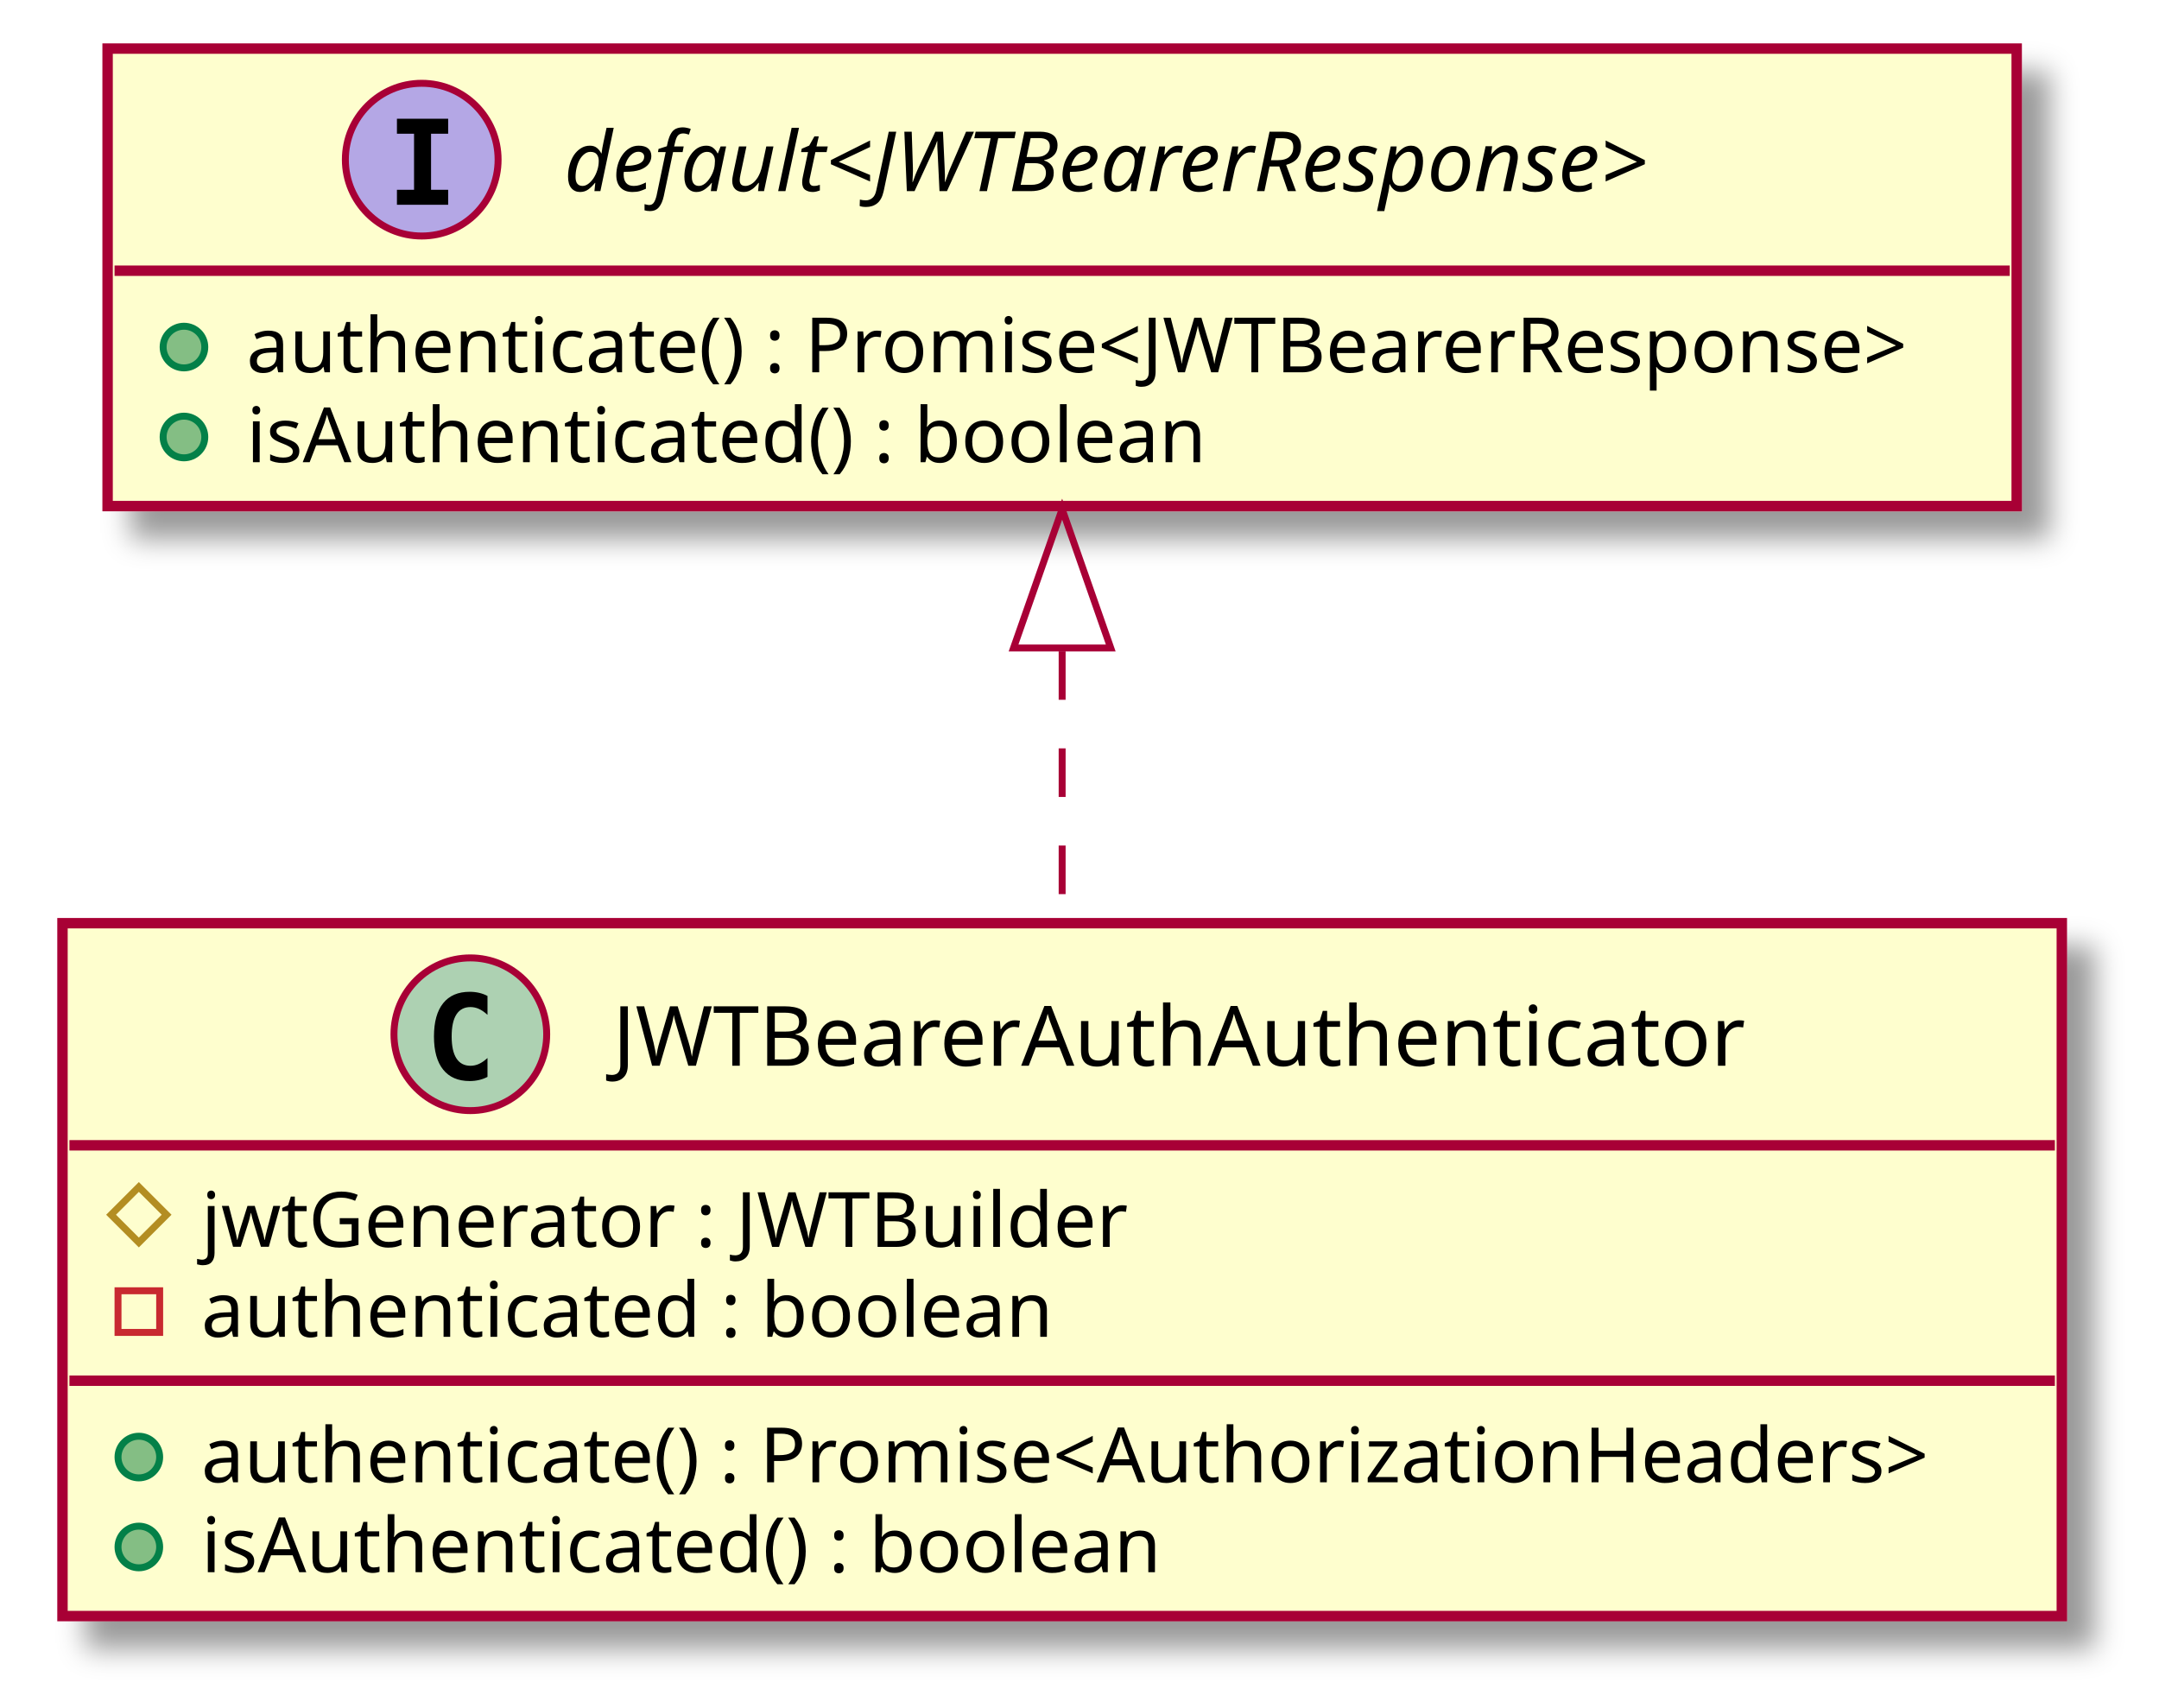
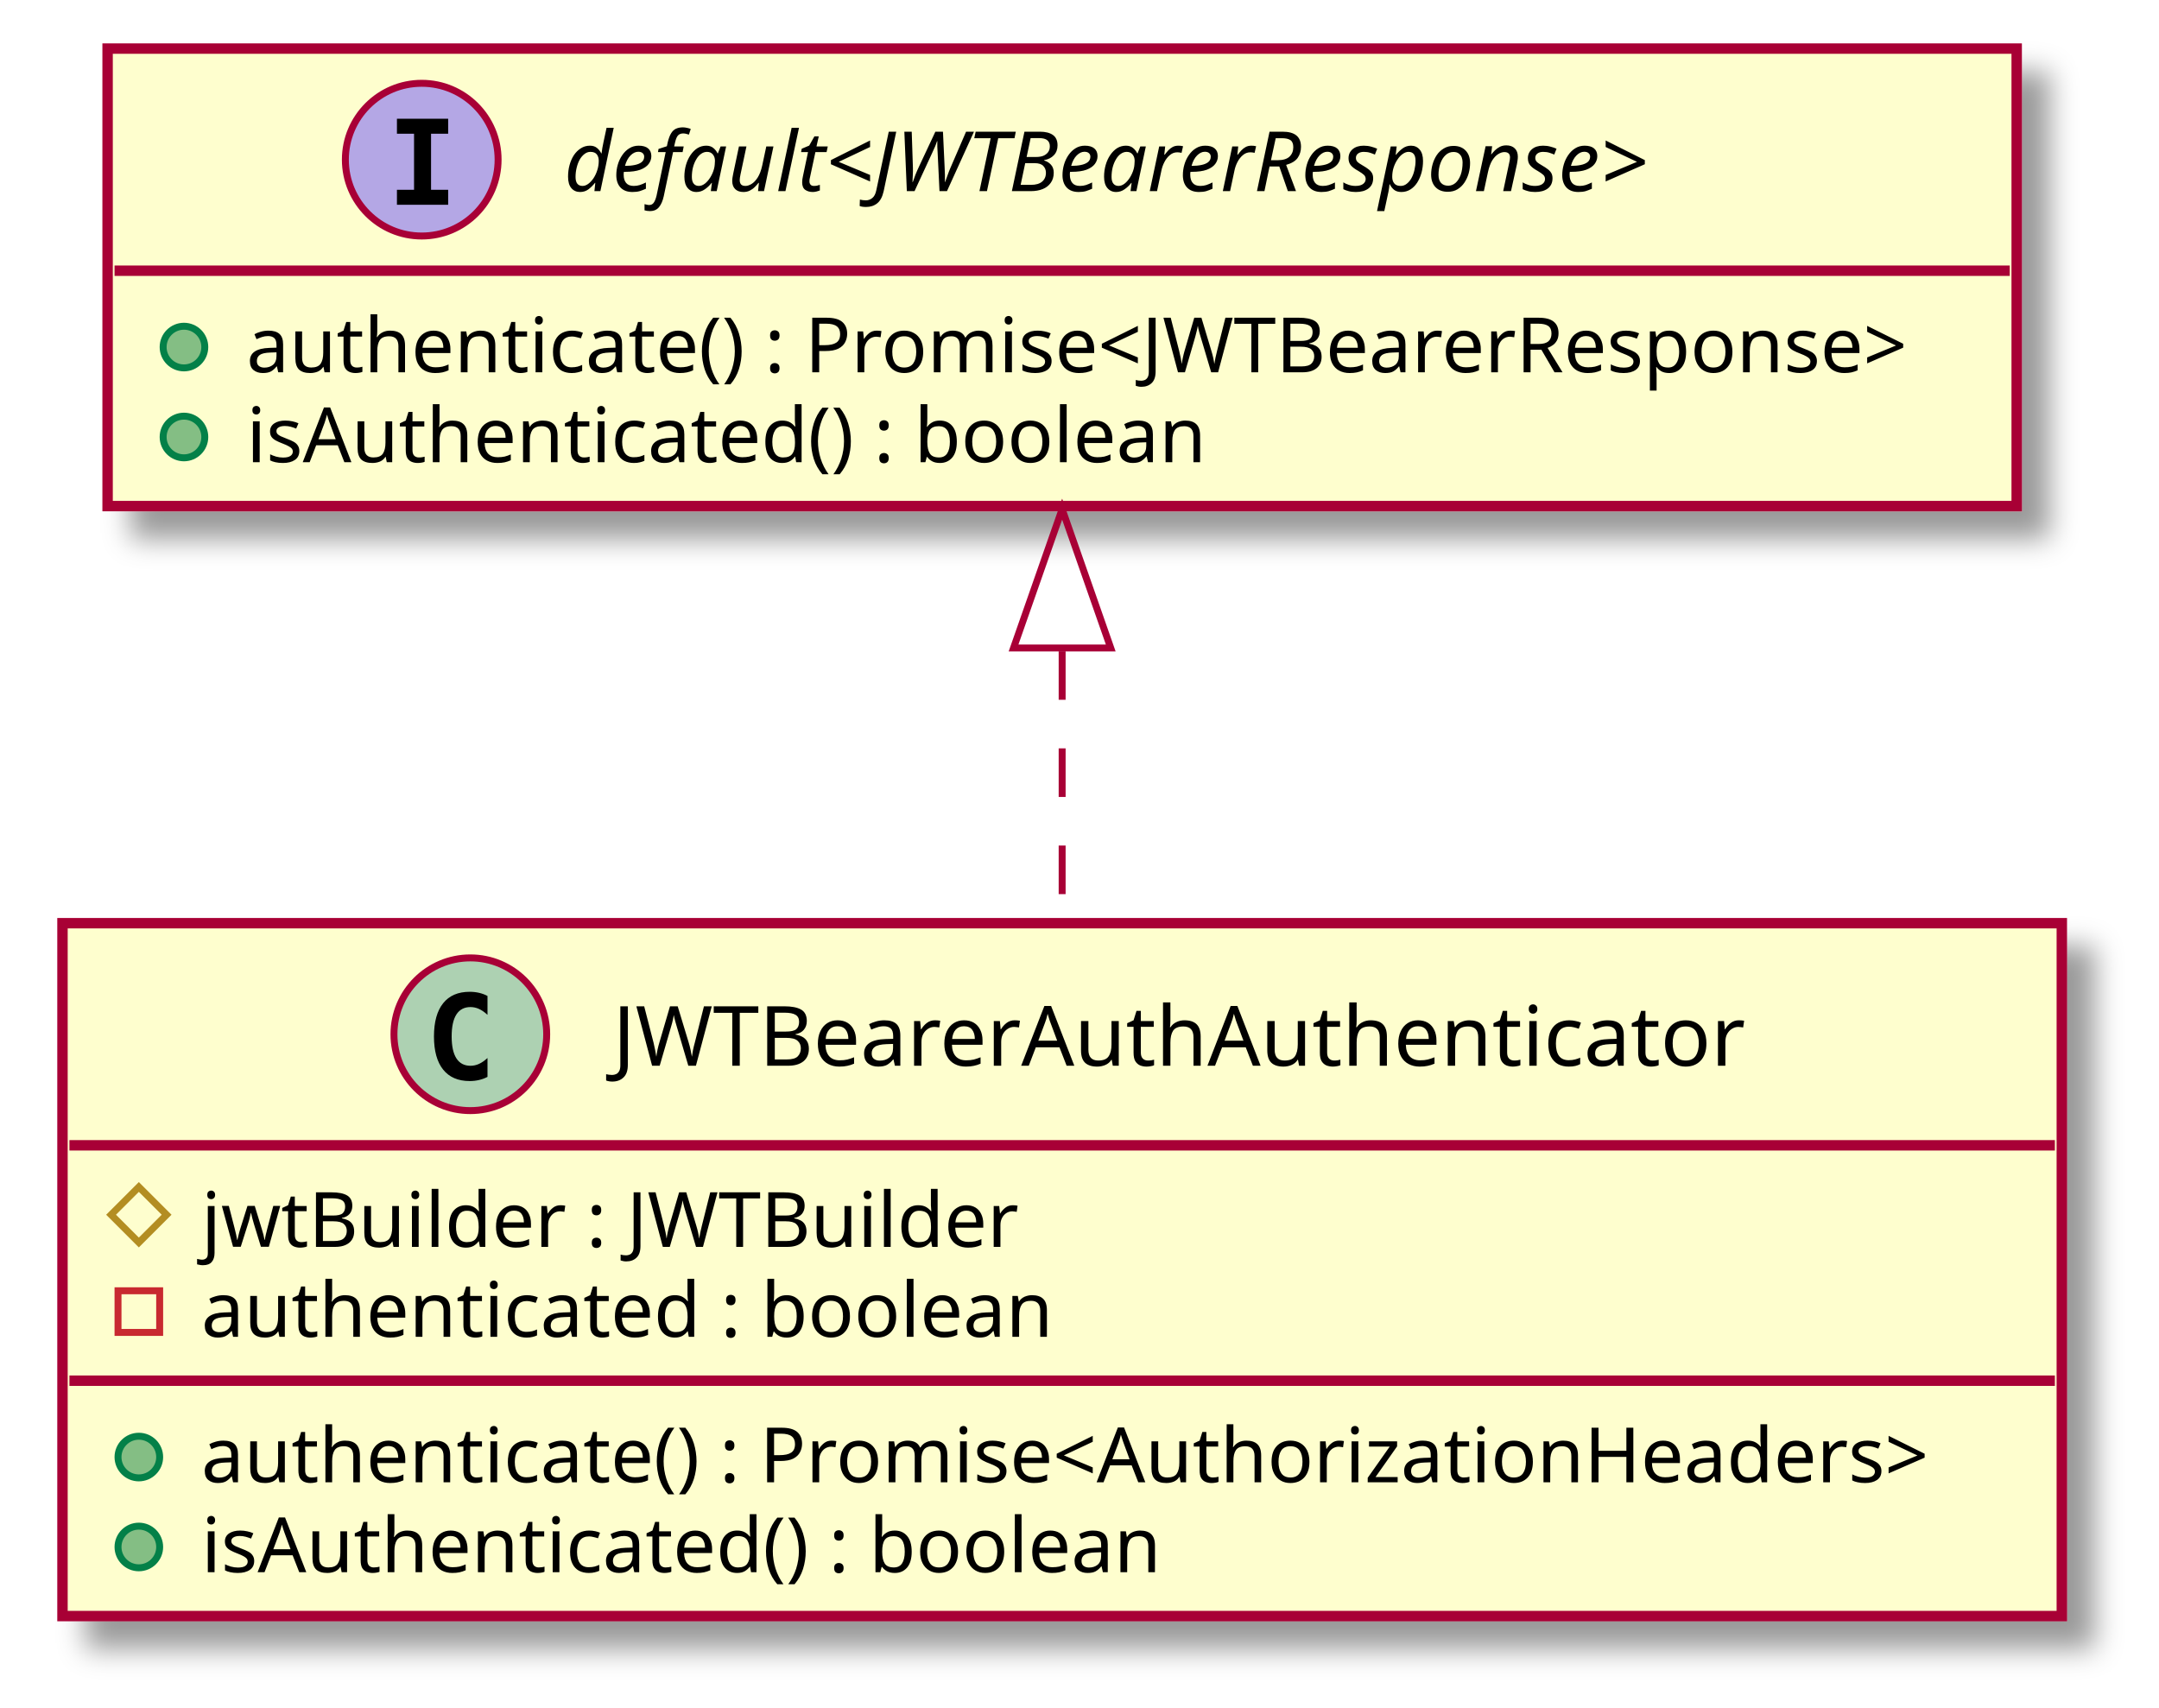
<svg xmlns="http://www.w3.org/2000/svg" contentScriptType="application/ecmascript" contentStyleType="text/css" height="246px" preserveAspectRatio="none" style="width:311px;height:246px;background:#00000000;" version="1.1" viewBox="0 0 311 246" width="311px" zoomAndPan="magnify">
  <defs>
-     <filter height="300%" id="facipu4lnawhc" width="300%" x="-1" y="-1">
+     <filter height="300%" id="fpcu609yf4xiw" width="300%" x="-1" y="-1">
      <feGaussianBlur result="blurOut" stdDeviation="2.0" />
      <feColorMatrix in="blurOut" result="blurOut2" type="matrix" values="0 0 0 0 0 0 0 0 0 0 0 0 0 0 0 0 0 0 .4 0" />
      <feOffset dx="4.0" dy="4.0" in="blurOut2" result="blurOut3" />
      <feBlend in="SourceGraphic" in2="blurOut3" mode="normal" />
    </filter>
  </defs>
  <g>
-     <rect codeLine="4" fill="#FEFECE" filter="url(#facipu4lnawhc)" height="99.82" id="JWTBearerAuthAuthenticator" style="stroke:#A80036;stroke-width:1.5;" width="288" x="9" y="133" />
+     <rect codeLine="4" fill="#FEFECE" filter="url(#fpcu609yf4xiw)" height="99.82" id="JWTBearerAuthAuthenticator" style="stroke:#A80036;stroke-width:1.5;" width="288" x="9" y="133" />
    <ellipse cx="67.75" cy="149" fill="#ADD1B2" rx="11" ry="11" style="stroke:#A80036;stroke-width:1.0;" />
    <path d="M70.223,155.143 Q69.642,155.442 69.003,155.591 Q68.364,155.741 67.658,155.741 Q65.151,155.741 63.831,154.089 Q62.512,152.437 62.512,149.316 Q62.512,146.186 63.831,144.535 Q65.151,142.883 67.658,142.883 Q68.364,142.883 69.011,143.032 Q69.659,143.182 70.223,143.481 L70.223,146.203 Q69.592,145.622 68.999,145.352 Q68.405,145.083 67.774,145.083 Q66.43,145.083 65.745,146.149 Q65.06,147.216 65.06,149.316 Q65.06,151.408 65.745,152.474 Q66.43,153.541 67.774,153.541 Q68.405,153.541 68.999,153.271 Q69.592,153.001 70.223,152.42 Z " fill="#000000" />
    <text fill="#000000" font-family="sans-serif" font-size="12" lengthAdjust="spacing" textLength="162" x="88.25" y="153.535">JWTBearerAuthAuthenticator</text>
    <line style="stroke:#A80036;stroke-width:1.5;" x1="10" x2="296" y1="165" y2="165" />
    <polygon fill="none" points="20,171,24,175,20,179,16,175" style="stroke:#B38D22;stroke-width:1.0;" />
-     <text fill="#000000" font-family="sans-serif" font-size="11" lengthAdjust="spacing" textLength="134" x="29" y="179.635">jwtGenerator : JWTBuilder</text>
+     <text fill="#000000" font-family="sans-serif" font-size="11" lengthAdjust="spacing" textLength="117" x="29" y="179.635">jwtBuilder : JWTBuilder</text>
    <rect fill="none" height="6" style="stroke:#C82930;stroke-width:1.0;" width="6" x="17" y="185.955" />
    <text fill="#000000" font-family="sans-serif" font-size="11" lengthAdjust="spacing" textLength="125" x="29" y="192.59">authenticated : boolean</text>
    <line style="stroke:#A80036;stroke-width:1.5;" x1="10" x2="296" y1="198.91" y2="198.91" />
    <ellipse cx="20" cy="209.91" fill="#84BE84" rx="3" ry="3" style="stroke:#038048;stroke-width:1.0;" />
    <text fill="#000000" font-family="sans-serif" font-size="11" lengthAdjust="spacing" textLength="262" x="29" y="213.545">authenticate() : Promise&lt;AuthorizationHeaders&gt;</text>
    <ellipse cx="20" cy="222.865" fill="#84BE84" rx="3" ry="3" style="stroke:#038048;stroke-width:1.0;" />
    <text fill="#000000" font-family="sans-serif" font-size="11" lengthAdjust="spacing" textLength="144" x="29" y="226.5">isAuthenticated() : boolean</text>
-     <rect codeLine="10" fill="#FEFECE" filter="url(#facipu4lnawhc)" height="65.91" id="default&lt;JWTBearerResponse&gt;" style="stroke:#A80036;stroke-width:1.5;" width="275" x="15.5" y="7" />
+     <rect codeLine="10" fill="#FEFECE" filter="url(#fpcu609yf4xiw)" height="65.91" id="default&lt;JWTBearerResponse&gt;" style="stroke:#A80036;stroke-width:1.5;" width="275" x="15.5" y="7" />
    <ellipse cx="60.75" cy="23" fill="#B4A7E5" rx="11" ry="11" style="stroke:#A80036;stroke-width:1.0;" />
    <path d="M57.178,19.265 L57.178,17.107 L64.557,17.107 L64.557,19.265 L62.092,19.265 L62.092,27.342 L64.557,27.342 L64.557,29.5 L57.178,29.5 L57.178,27.342 L59.643,27.342 L59.643,19.265 Z " fill="#000000" />
    <text fill="#000000" font-family="sans-serif" font-size="12" font-style="italic" lengthAdjust="spacing" textLength="176" x="81.25" y="27.535">default&lt;JWTBearerResponse&gt;</text>
    <line style="stroke:#A80036;stroke-width:1.5;" x1="16.5" x2="289.5" y1="39" y2="39" />
    <ellipse cx="26.5" cy="50" fill="#84BE84" rx="3" ry="3" style="stroke:#038048;stroke-width:1.0;" />
    <text fill="#000000" font-family="sans-serif" font-size="11" lengthAdjust="spacing" textLength="249" x="35.5" y="53.635">authenticate() : Promise&lt;JWTBearerResponse&gt;</text>
    <ellipse cx="26.5" cy="62.955" fill="#84BE84" rx="3" ry="3" style="stroke:#038048;stroke-width:1.0;" />
    <text fill="#000000" font-family="sans-serif" font-size="11" lengthAdjust="spacing" textLength="144" x="35.5" y="66.59">isAuthenticated() : boolean</text>
    <path codeLine="14" d="M153,93.81 C153,106.63 153,120.29 153,132.93 " fill="none" id="default&lt;JWTBearerResponse&gt;-backto-JWTBearerAuthAuthenticator" style="stroke:#A80036;stroke-width:1.0;stroke-dasharray:7.0,7.0;" />
    <polygon fill="none" points="146,93.35,153,73.35,160,93.35,146,93.35" style="stroke:#A80036;stroke-width:1.0;" />
  </g>
</svg>
